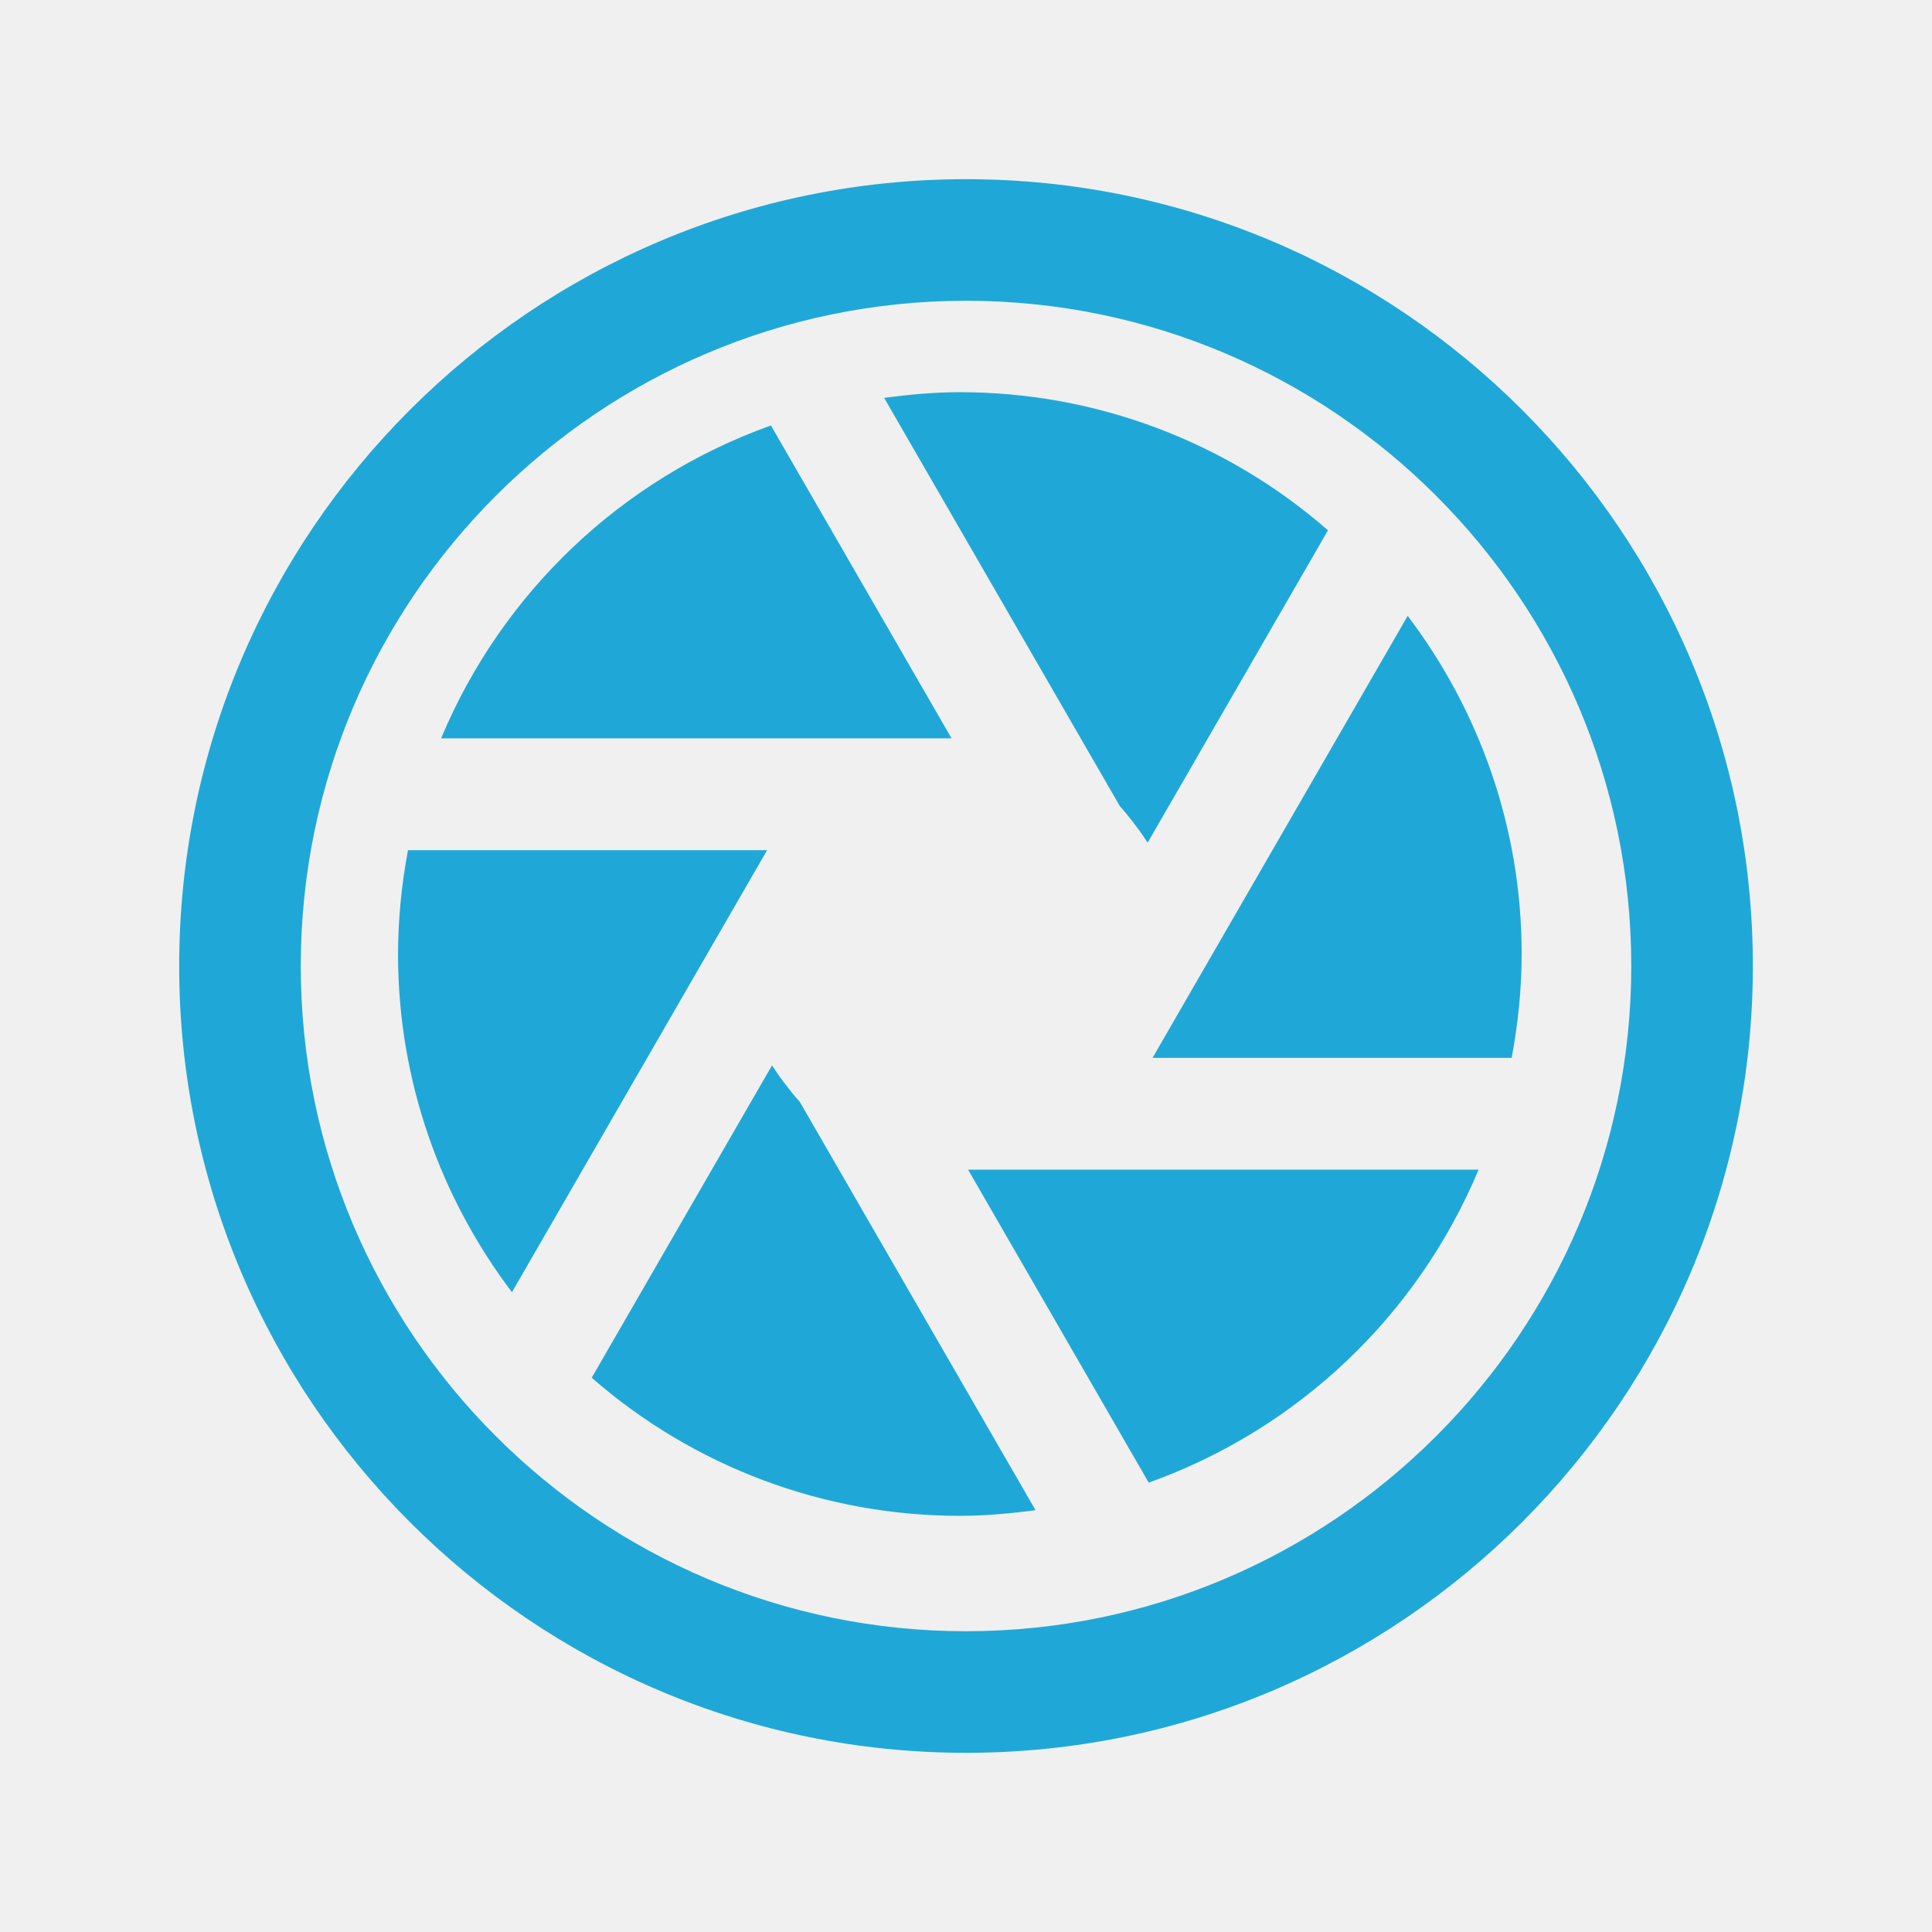
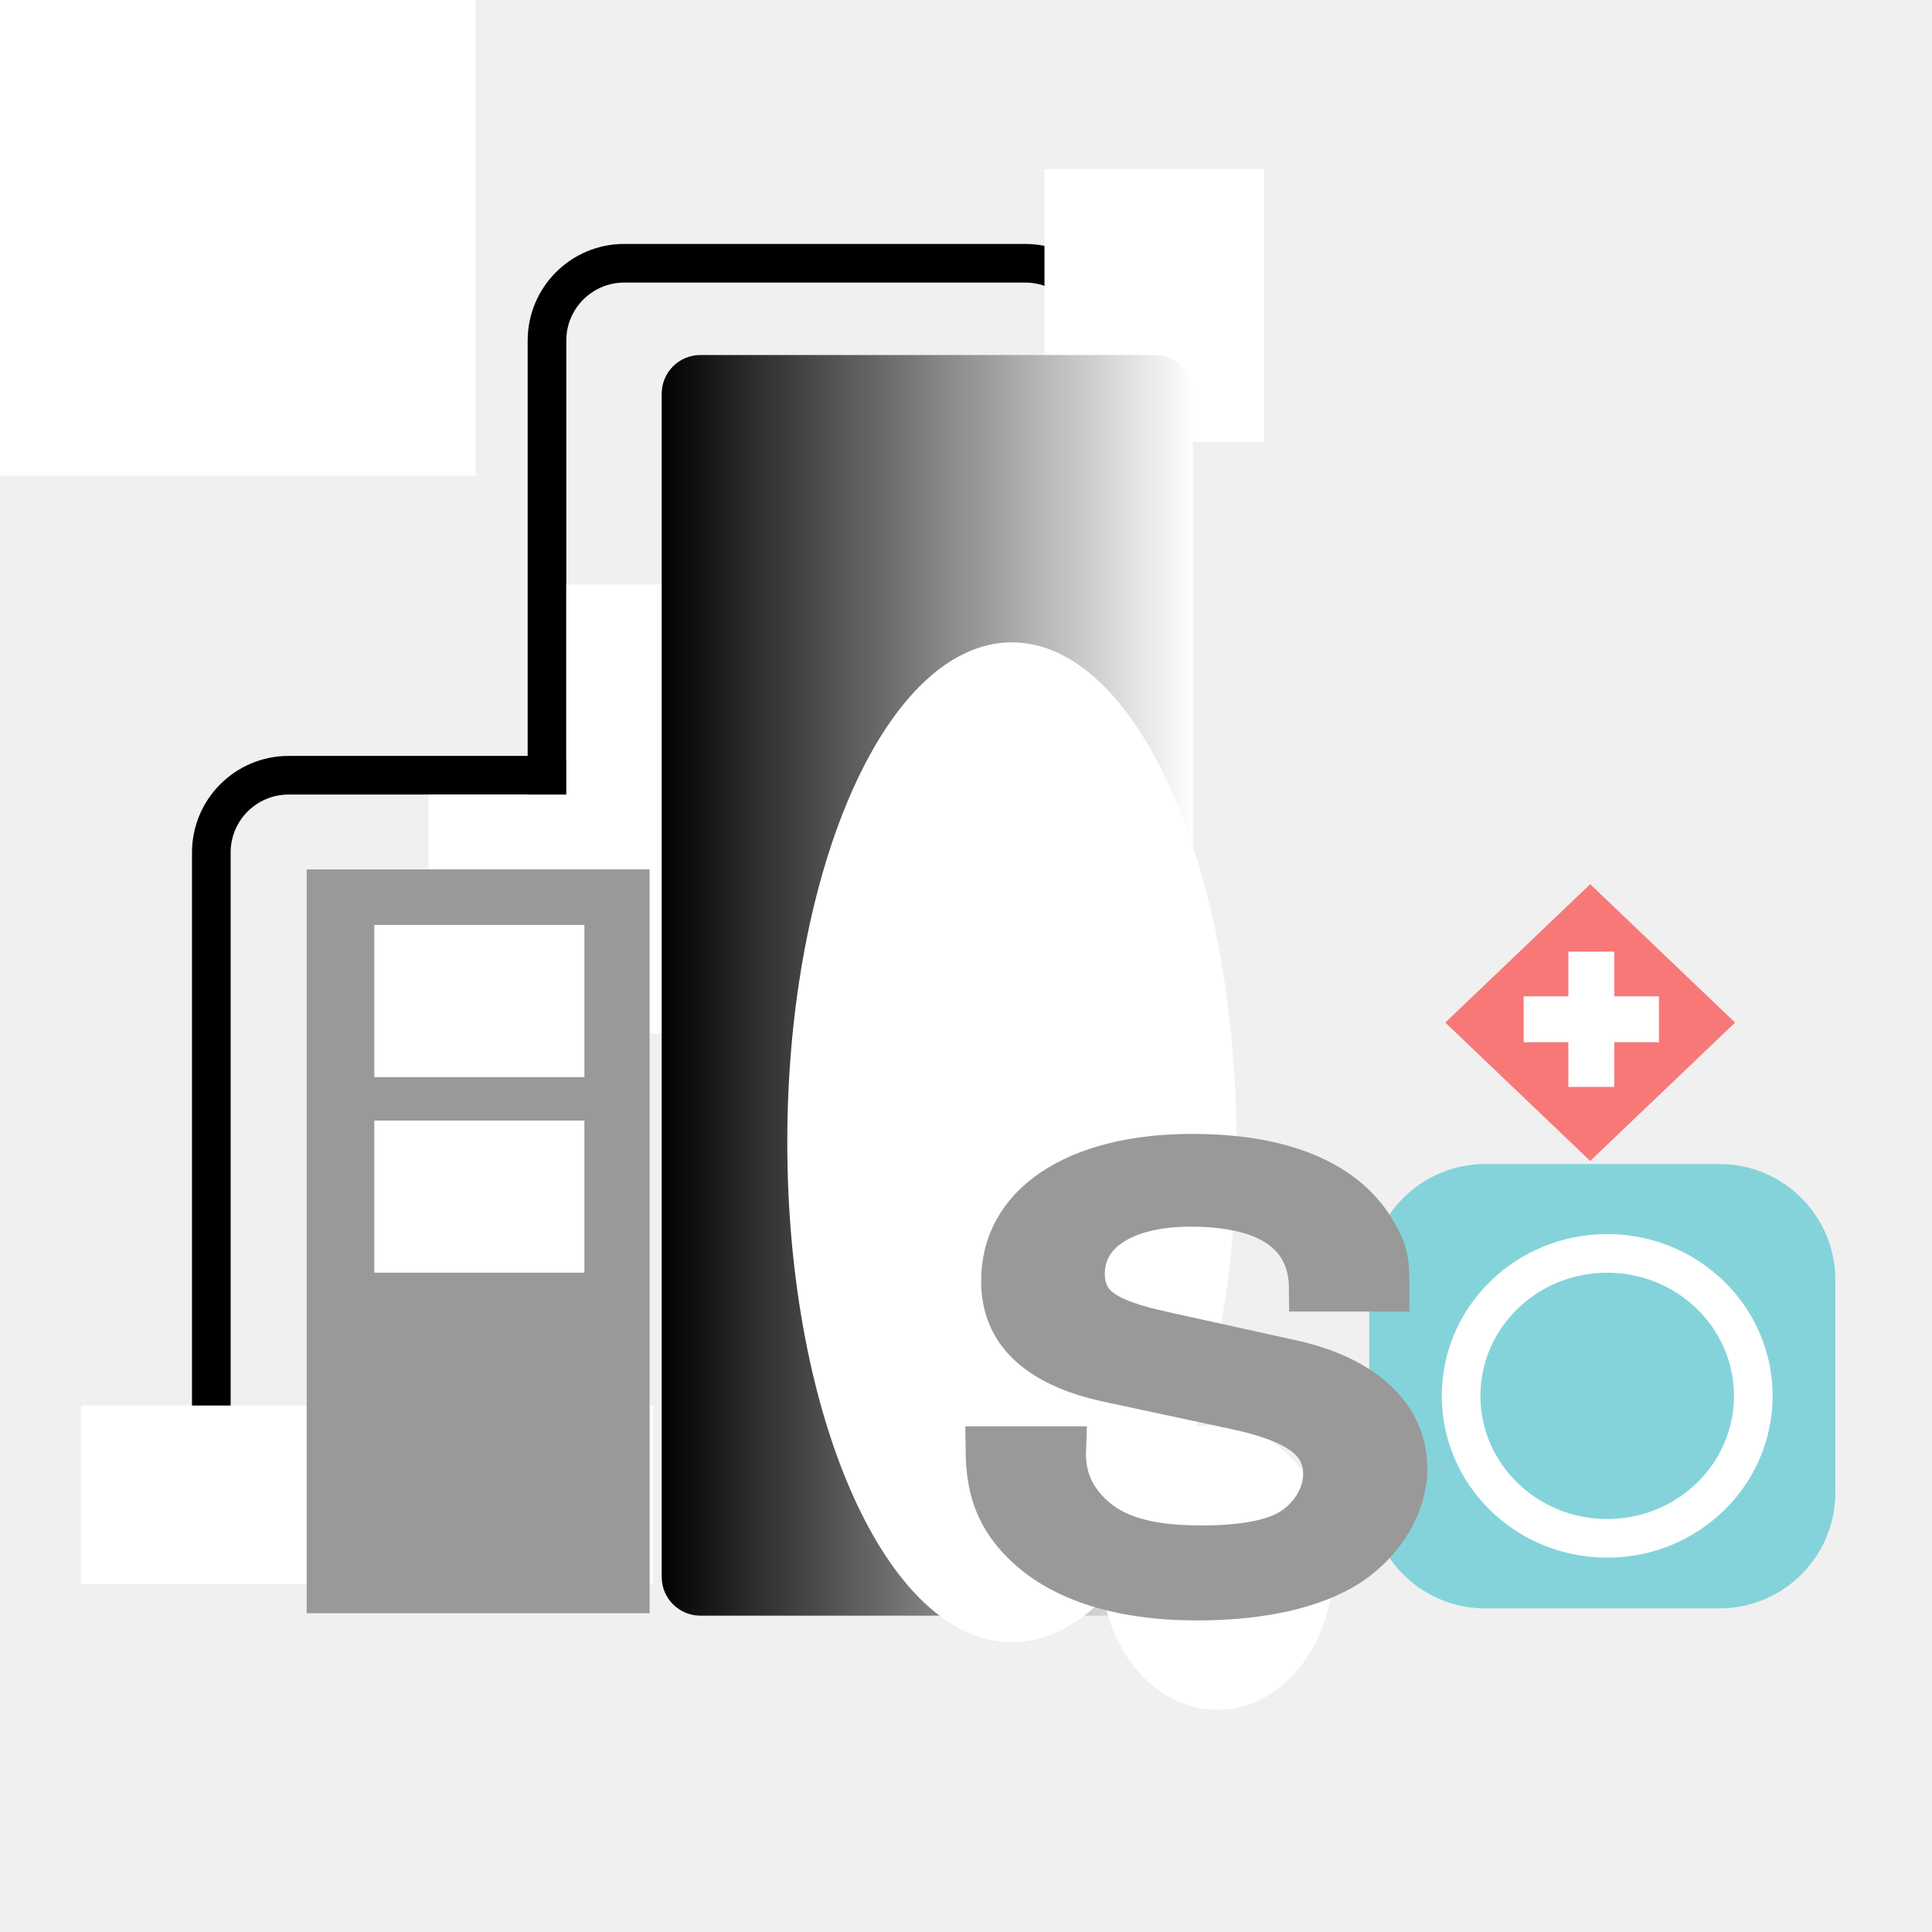
- <svg xmlns="http://www.w3.org/2000/svg" t="1561872798365" class="icon" viewBox="0 0 1024 1024" version="1.1" p-id="3227" width="200" height="200">
+ <svg xmlns="http://www.w3.org/2000/svg" width="50" height="50">
  <defs>
-     <style type="text/css" />
+     <filter height="200%" width="200%" y="-50%" x="-50%" id="svg_17_blur">
+       <feGaussianBlur stdDeviation="0" />
+     </filter>
+     <linearGradient id="svg_4" x1="0" y1="0" x2="1" y2="0">
+       <stop stop-color="#000000" offset="0" />
+       <stop stop-color="#ffffff" offset="1" />
+     </linearGradient>
  </defs>
-   <path d="M599.633 434.596c0.406 0.474 0.768 1.016 1.174 1.535 2.348 3.003 4.584 6.029 6.616 9.258 0.271 0.452 0.61 0.79 0.881 1.197l95.558-165.511a296.249 296.249 0 0 0-195.136-73.204c-13.638 0-26.96 1.242-40.102 3.026l125.003 216.519c2.145 2.258 4.042 4.719 6.006 7.18zM408.606 225.506a298.394 298.394 0 0 0-174.814 165.827h270.553l-95.739-165.827zM746.109 326.416l-135.231 234.267h190.349c3.319-17.861 5.284-36.218 5.284-55.05 0-67.379-22.648-129.293-60.401-179.217zM417.864 576.782l-1.264-1.671a109.964 109.964 0 0 1-6.571-9.213c-0.271-0.406-0.587-0.745-0.858-1.197l-95.558 165.533a296.249 296.249 0 0 0 195.136 73.182c13.638 0 26.938-1.242 40.102-3.003l-125.025-216.542c-2.123-2.235-4.019-4.674-5.961-7.09zM216.248 450.605a300.742 300.742 0 0 0-5.284 55.05c0 67.379 22.648 129.36 60.379 179.24l135.231-234.267H216.248zM608.845 785.827a298.439 298.439 0 0 0 174.836-165.872H513.106l95.739 165.872z" p-id="3228" fill="#1FA8D7" />
-   <path d="M512.023 94.971c-229.977 0-417.051 187.075-417.051 417.029s187.075 417.029 417.051 417.029c229.954 0 417.029-187.075 417.029-417.029S741.954 94.971 512.023 94.971z m0 769.614c-194.436 0-352.608-158.172-352.608-352.586S317.564 159.414 512.023 159.414c194.391 0 352.586 158.172 352.586 352.586S706.413 864.586 512.023 864.586z" p-id="3229" fill="#1FA8D7" />
+   <g>
+     <rect fill="#fff" id="canvas_background" height="13.312" width="13.312" y="-1" x="-1" />
+     <g display="none" id="canvasGrid">
+       <rect fill="url(#gridpattern)" stroke-width="0" y="0" x="0" height="100%" width="100%" id="svg_2" />
+     </g>
+   </g>
+   <g>
+     <rect fill="none" stroke-width="null" fill-opacity="null" x="14.156" y="6.813" width="14.375" height="16.625" id="svg_32" stroke="#000000" rx="2" />
+     <rect fill="#ffffff" stroke="#000" stroke-width="0" stroke-opacity="null" fill-opacity="null" x="27.031" y="4.375" width="5.688" height="7.062" id="svg_34" />
+     <rect fill="none" stroke="#000000" stroke-width="null" fill-opacity="null" x="5.469" y="20.063" width="10.437" height="19" id="svg_24" rx="2" />
+     <rect fill="#ffffff" stroke="#ffffff" stroke-width="null" x="11.594" y="21.063" width="7.625" height="3.5" id="svg_33" />
+     <rect fill="#ffffff" stroke="#ffffff" stroke-width="null" x="15.156" y="15.625" width="6.75" height="10.625" id="svg_31" />
+     <rect fill="#ffffff" stroke="#ffffff" stroke-width="null" x="2.594" y="36.875" width="13.812" height="3.625" id="svg_27" />
+     <rect id="svg_25" height="11.5" width="12.062" y="30.125" x="35.437" stroke-width="0" fill="#84D3DB" rx="3" stroke="#6D97AB" />
+     <rect stroke="#000" id="svg_1" height="32.625" width="13.75" y="9.188" x="17.125" stroke-width="0" fill="url(#svg_4)" rx="1" />
+     <ellipse ry="12.938" rx="5.812" id="svg_12" cy="29.562" cx="26.187" stroke-opacity="null" stroke-width="0" fill="#ffffff" stroke="#000">S</ellipse>
+     <ellipse ry="3.688" rx="3" id="svg_16" cy="40.562" cx="31.5" fill-opacity="null" stroke-opacity="null" stroke-width="0" stroke="#000" fill="#ffffff" />
+     <text stroke="#999999" transform="matrix(0.758746,0,0,0.619392,1.54159,11.6807) " xml:space="preserve" text-anchor="start" font-family="Helvetica, Arial, sans-serif" font-size="24" id="svg_14" y="47.302" x="30.747" stroke-width="2" fill="#999999">S</text>
+     <path stroke="#FABA6F" opacity="0.5" filter="url(#svg_17_blur)" id="svg_17" d="m37.404,26.464l3.75,-3.581l3.75,3.581l-3.75,3.581l-3.75,-3.581z" stroke-width="0" fill="#ff0000" />
+     <path id="svg_18" d="m39.432,25.785l1.157,0l0,-1.157l1.187,0l0,1.157l1.157,0l0,1.187l-1.157,0l0,1.157l-1.187,0l0,-1.157l-1.157,0l0,-1.187z" stroke-width="0" stroke="#FABA6F" fill="#ffffff" />
+     <ellipse ry="3.687" rx="3.781" id="svg_28" cy="36.125" cx="41.594" fill="none" stroke="#ffffff">S</ellipse>
+     <rect id="svg_29" height="19.25" width="8.875" y="22.5" x="7.937" stroke-width="2" fill="#999999" />
+     <rect id="svg_30" height="3.937" width="5.437" y="23.938" x="9.687" stroke-opacity="null" stroke-width="0" fill="#ffffff" stroke="#000" />
+     <rect id="svg_8" height="3.937" width="5.437" y="29" x="9.687" stroke-opacity="null" stroke-width="0" fill="#ffffff" stroke="#000" />
+   </g>
</svg>
